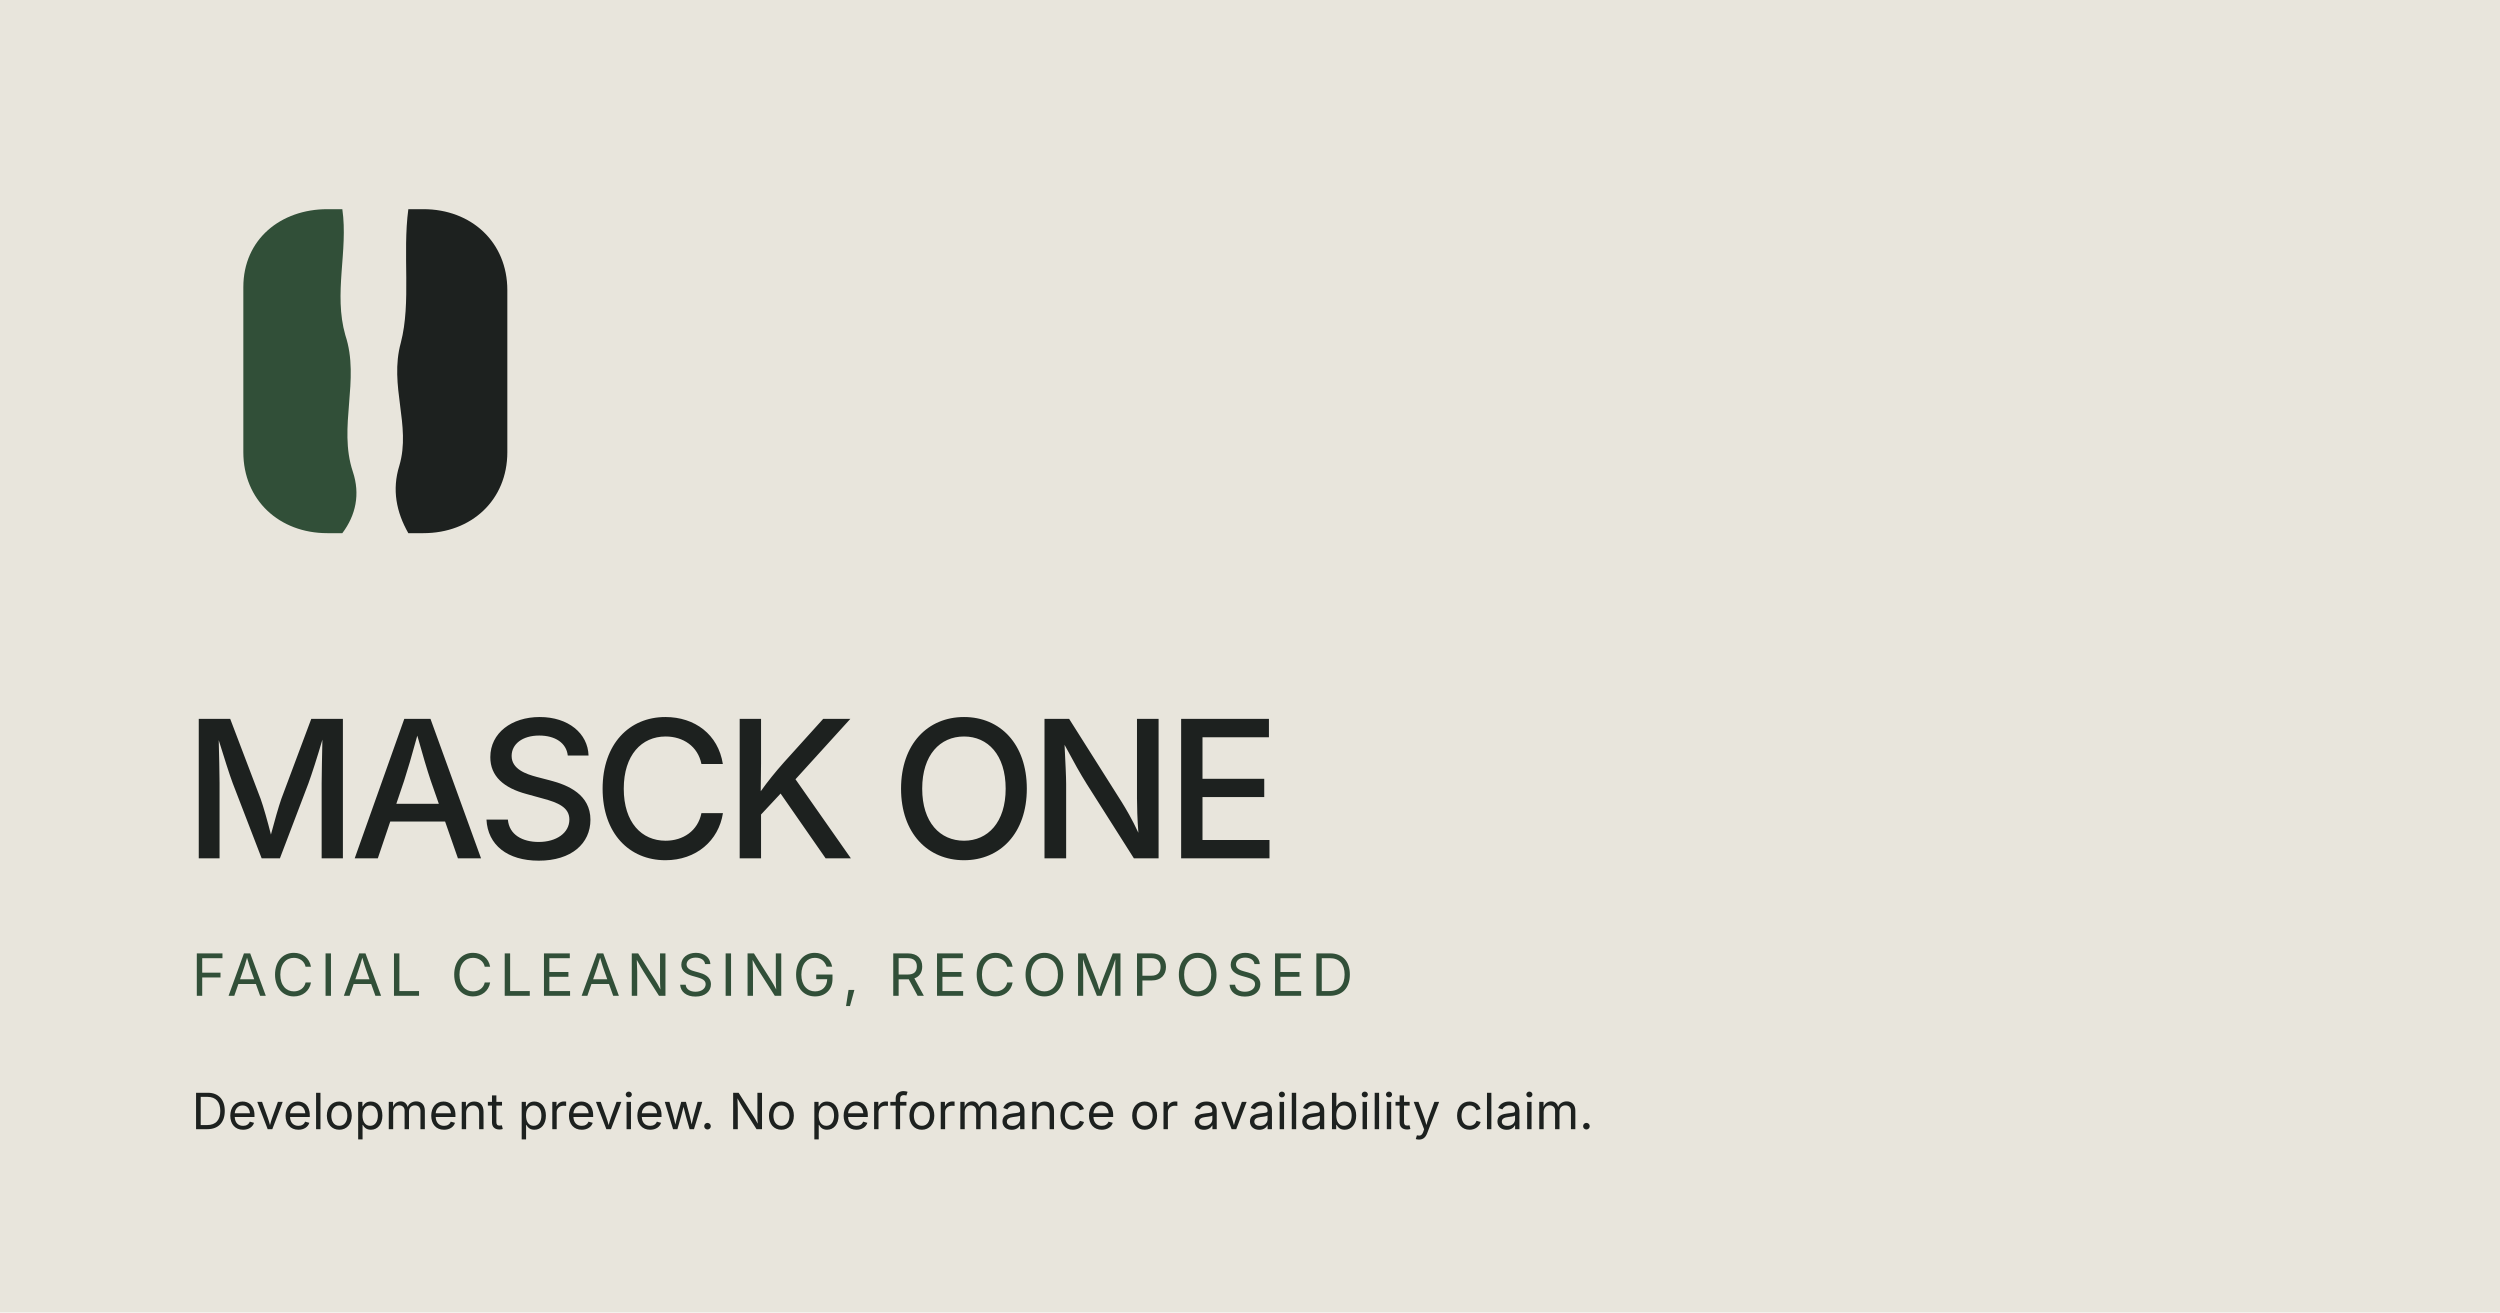
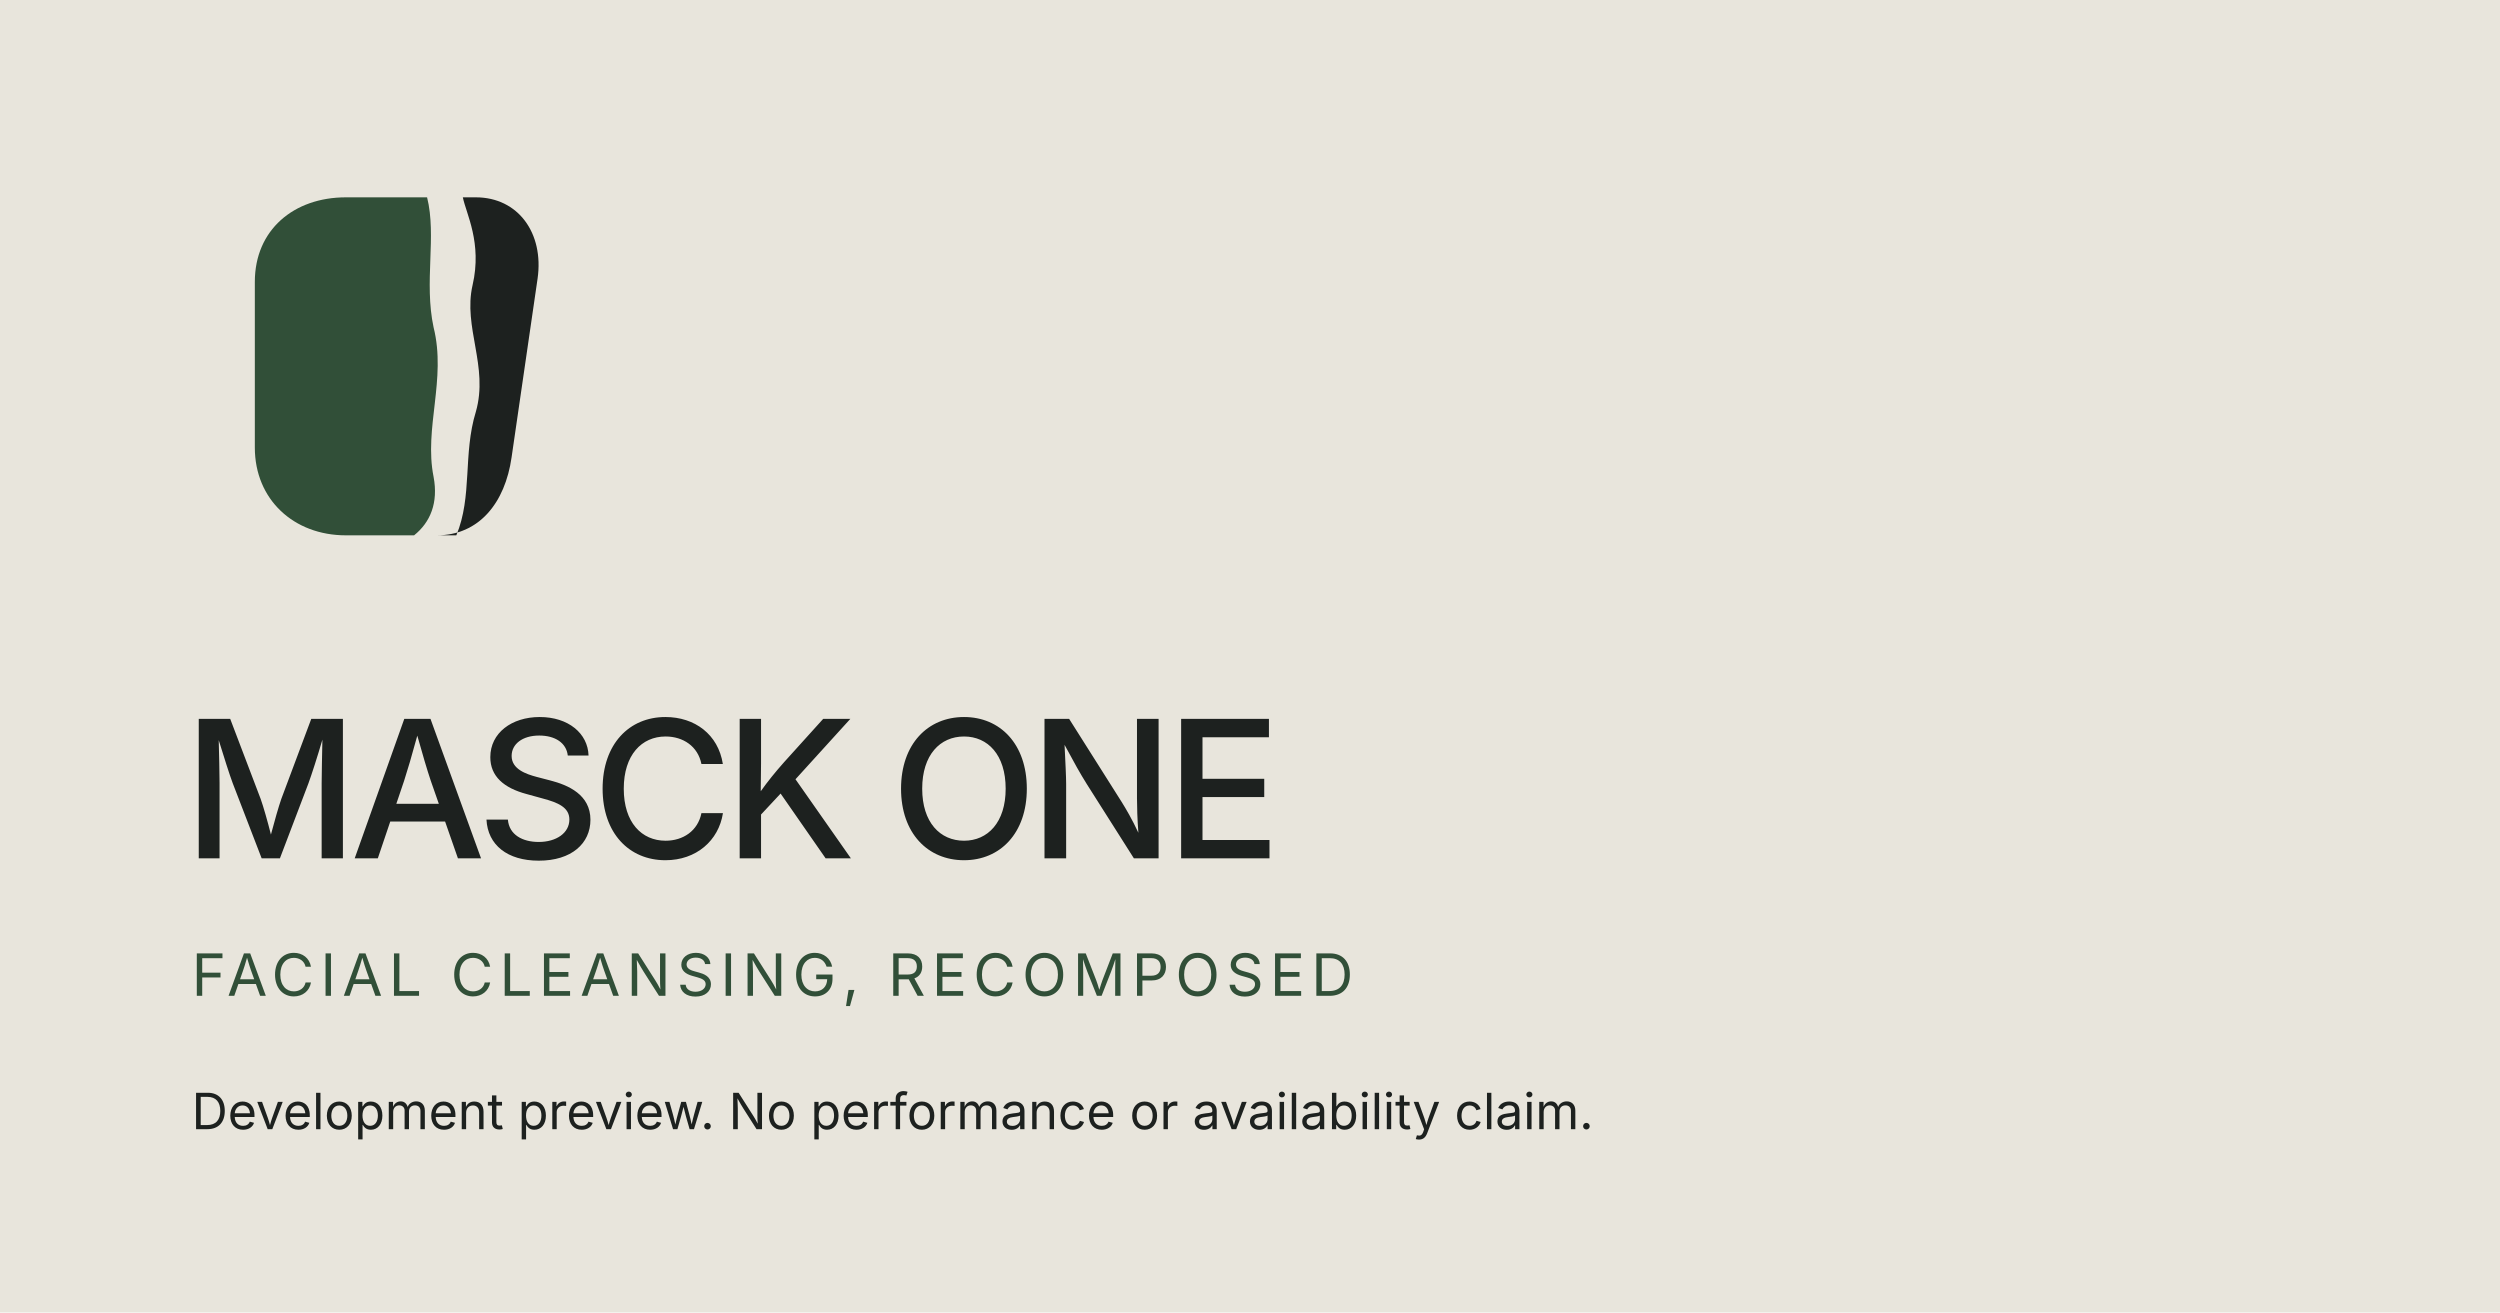
- <svg xmlns="http://www.w3.org/2000/svg" viewBox="0 0 1200 630">
+ <svg xmlns="http://www.w3.org/2000/svg" viewBox="0 0 1200 630" data-geometry="dominant-field-insert-v3">
  <rect width="1200" height="630" fill="#e8e5dc" />
-   <g transform="translate(88 86) scale(.72)">
-     <path fill="#314f38" d="M40 72C40 40 65 20 96 20L106 20C110 48 100 76 108 104C118 134 103 165 113 195C118 210 115 224 106 236L96 236C64 236 40 214 40 182Z" />
-     <path fill="#1d211f" d="M150 20L160 20C192 20 216 42 216 74L216 182C216 214 192 236 160 236L150 236C142 222 139 207 144 191C152 164 137 138 145 109C152 82 146 50 150 20Z" />
+   <g transform="translate(88 76) scale(.78)">
+     <path fill="#314f38" d="M44 76C44 44 68 24 100 24H150C156 48 148 76 154 104C162 136 148 166 154 196C157 212 152 224 142 232H100C68 232 44 210 44 178V76Z" />
+     <path fill="#1d211f" d="M172 24H180C206 24 222 46 218 74L202 184C198 212 182 232 156 232H168C178 208 172 182 180 156C188 128 172 104 178 78C184 52 174 34 172 24Z" />
  </g>
  <text x="88" y="412" fill="#1d211f" font-family="Inter,Arial,sans-serif" font-size="92" font-weight="520" letter-spacing="-4">MASCK ONE</text>
  <text x="92" y="478" fill="#314f38" font-family="Inter,Arial,sans-serif" font-size="28" letter-spacing="3">FACIAL CLEANSING, RECOMPOSED</text>
  <text x="92" y="542" fill="#1d211f" font-family="Inter,Arial,sans-serif" font-size="24">Development preview. No performance or availability claim.</text>
</svg>
